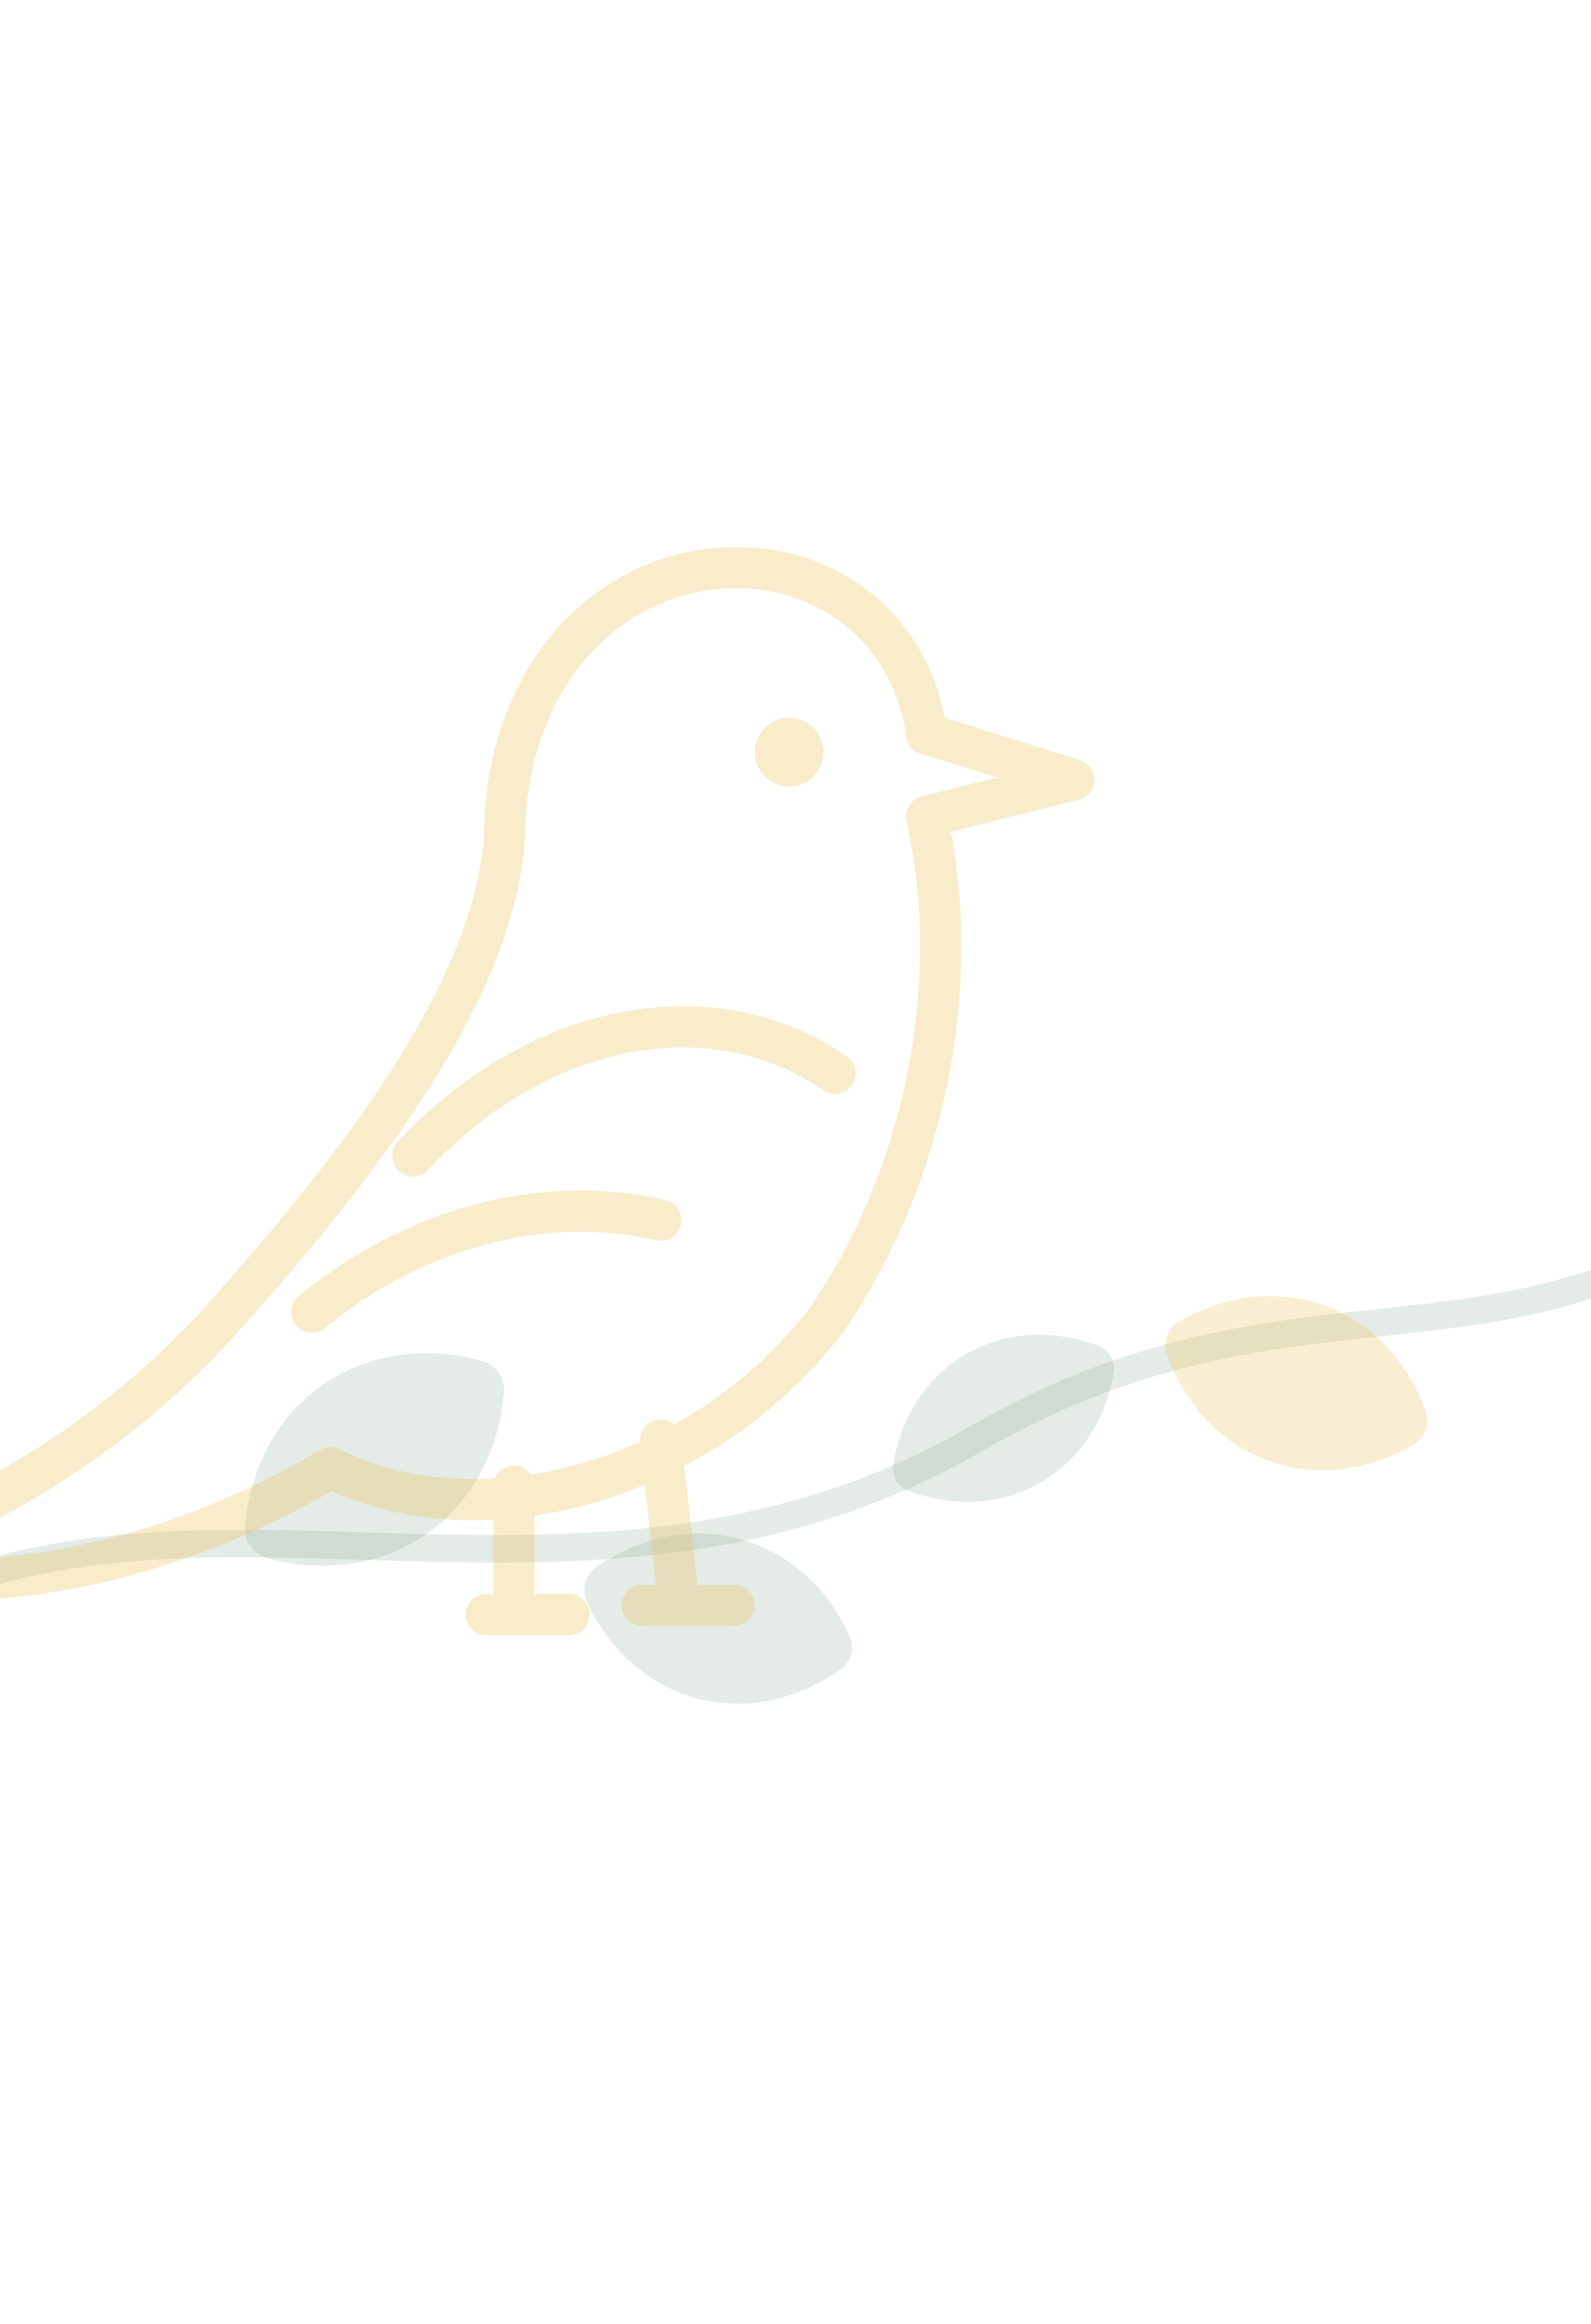
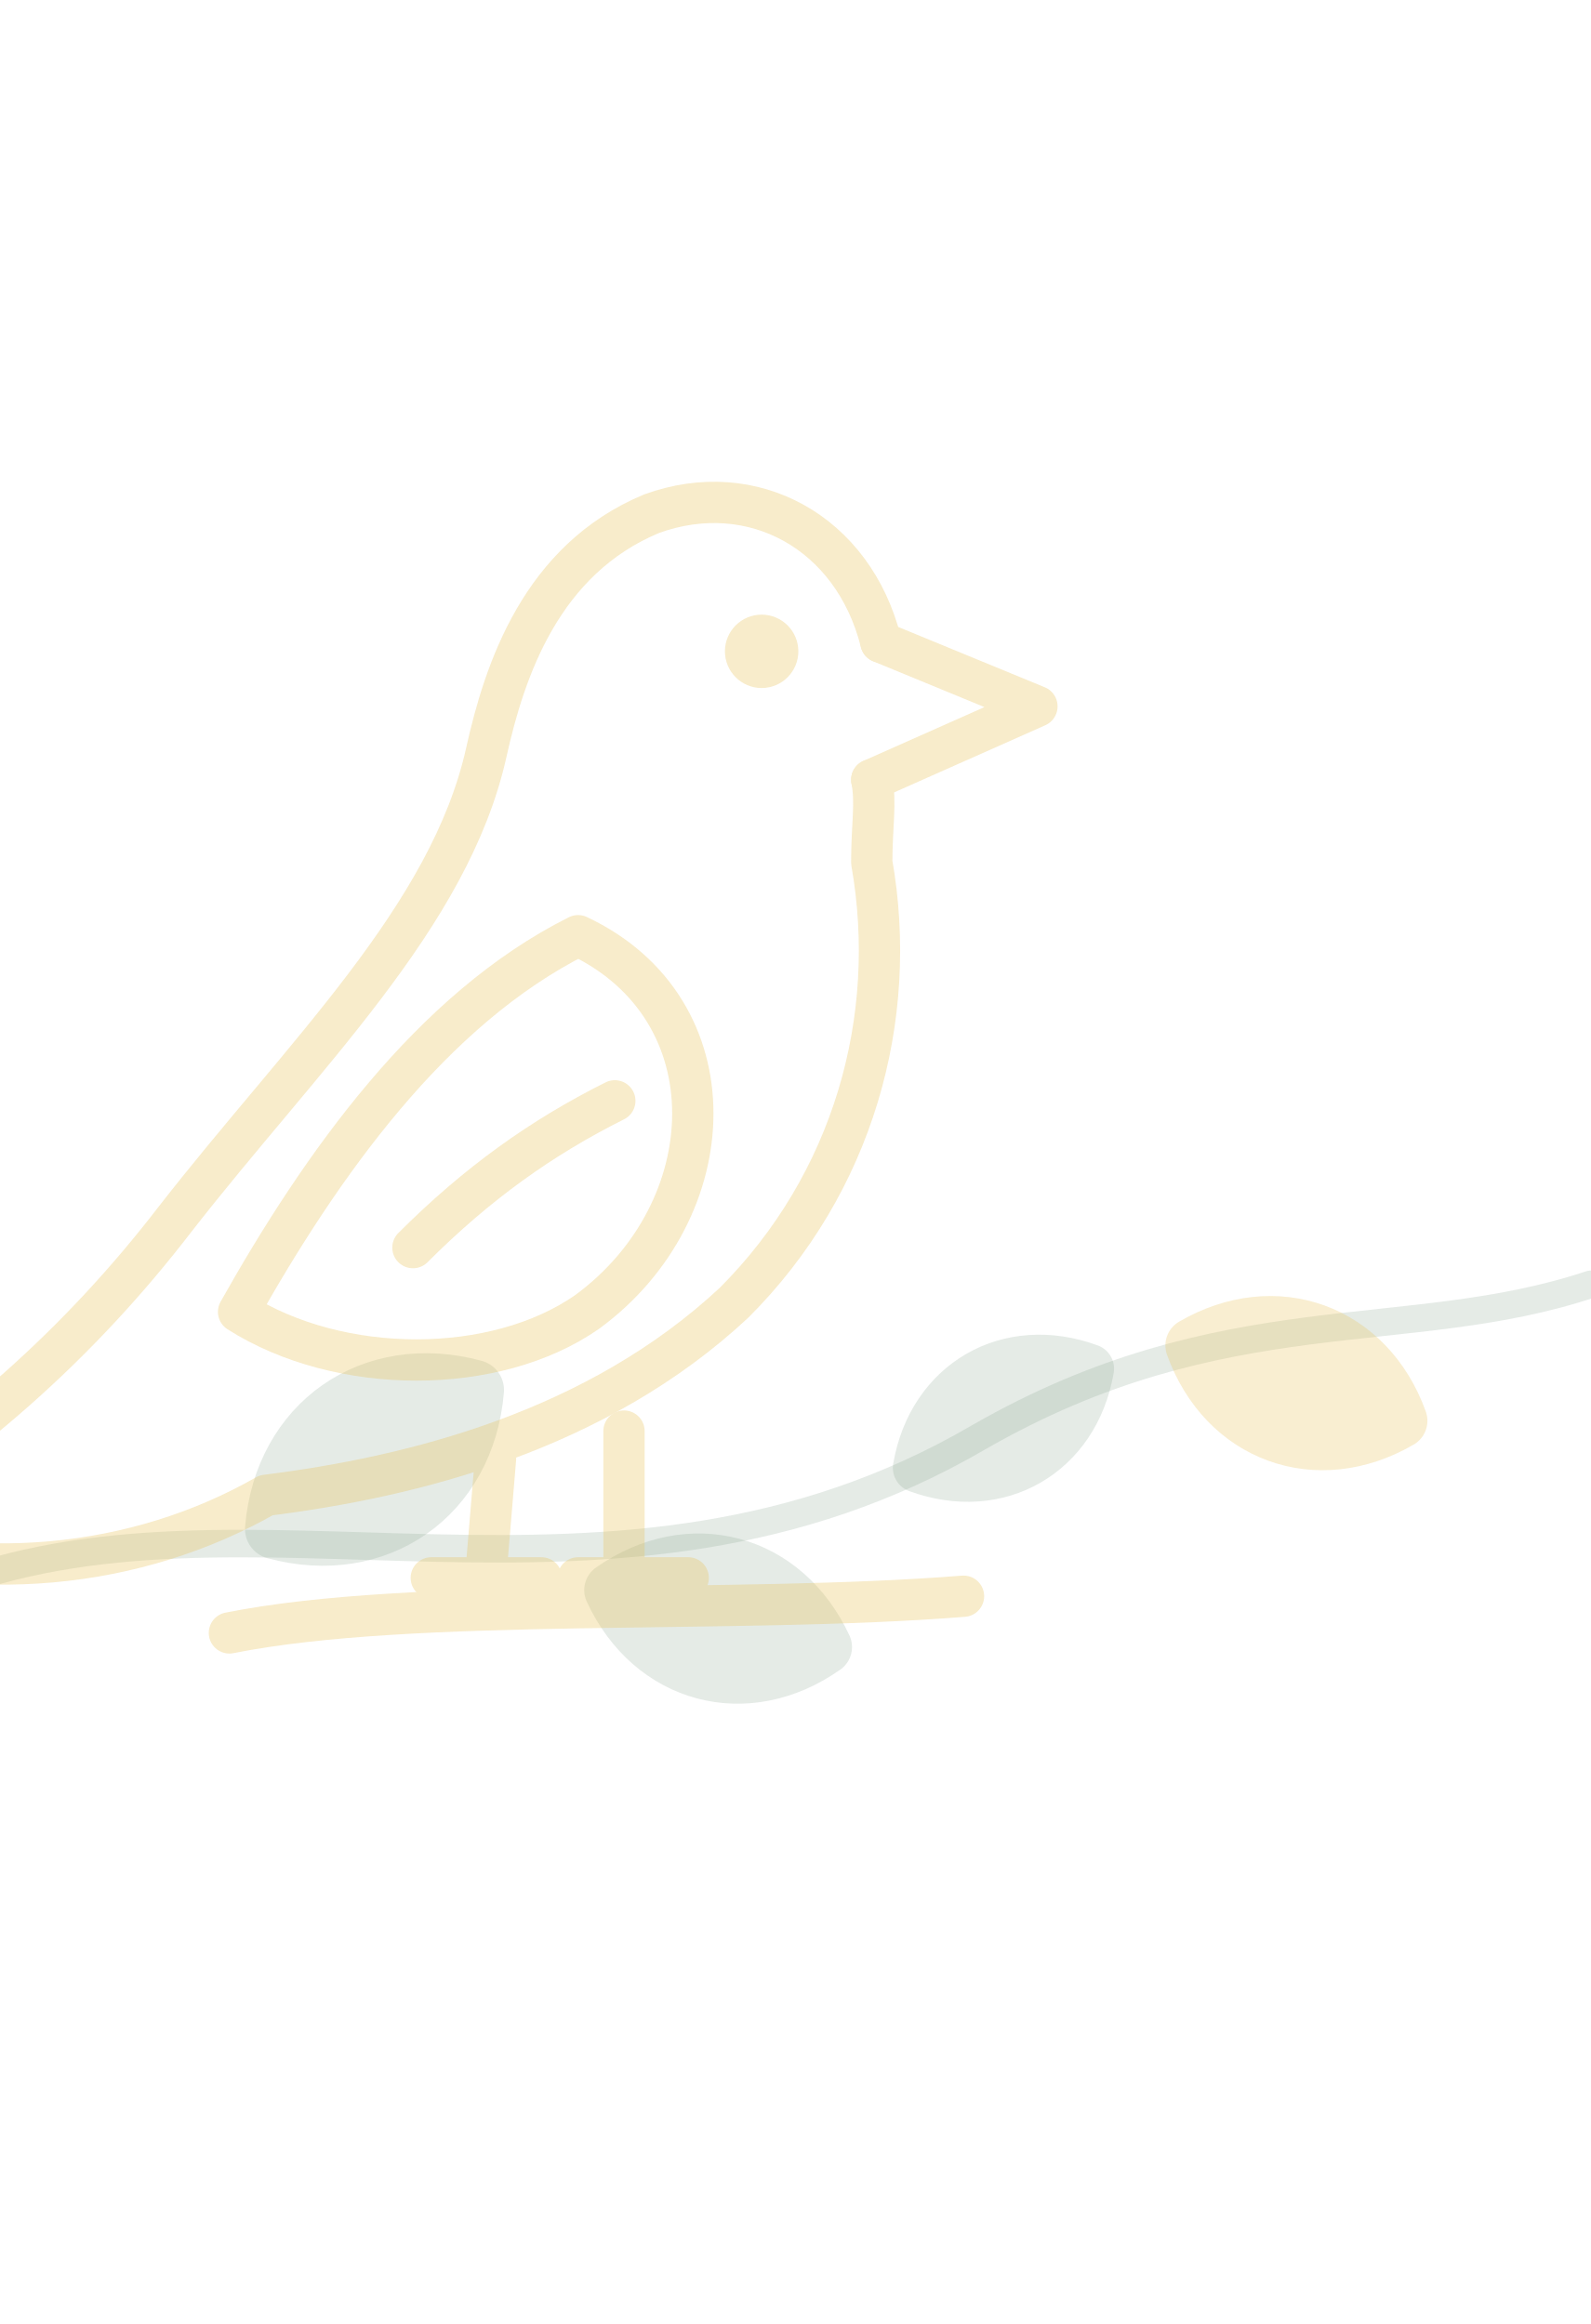
<svg xmlns="http://www.w3.org/2000/svg" viewBox="0 0 520 760" fill="none" stroke-width="9" stroke-linecap="round" stroke-linejoin="round">
  <g opacity="0.2">
    <path d="M-20 520C80 480 200 540 320 470C400 424 460 440 520 420" stroke="#7C9A84" />
  </g>
  <g opacity="0.2">
    <path transform="translate(90 500) rotate(-35) scale(2.2)" d="M0 0C10-12 26-12 36 0C26 12 10 12 0 0M0 0L36 0" stroke="#7C9A84" />
  </g>
  <g opacity="0.2">
    <path transform="translate(200 520) rotate(15) scale(2.0)" d="M0 0C10-12 26-12 36 0C26 12 10 12 0 0M0 0L36 0" stroke="#7C9A84" />
  </g>
  <g opacity="0.2">
    <path transform="translate(300 480) rotate(-30) scale(1.8)" d="M0 0C10-12 26-12 36 0C26 12 10 12 0 0M0 0L36 0" stroke="#7C9A84" />
  </g>
  <g opacity="0.28">
    <path transform="translate(390 440) rotate(20) scale(2.0)" d="M0 0C10-12 26-12 36 0C26 12 10 12 0 0M0 0L36 0" stroke="#E8C25A" />
  </g>
  <g opacity="0.32">
    <g transform="translate(-90 120) scale(1.5 1.5)" stroke="#E8C25A">
-       <path d="M262 80C258 52 232 38 206 46C182 54 170 78 170 102C168 134 142 170 108 208C88 230 60 250 22 262C62 270 102 258 132 240C164 256 212 244 240 208C262 176 270 134 262 98" />
-       <path d="M262 80L294 90L262 98" />
-       <path d="M150 172C178 142 216 136 242 154" />
-       <path d="M128 206C150 188 178 180 204 186" />
-       <path d="M232 84m-3 0a3 3 0 1 0 6 0a3 3 0 1 0 -6 0" fill="#E8C25A" />
-       <path d="M172 244L172 272M204 234L208 270M166 272L184 272M200 270L220 270" />
+       <path d="M252 60C246 36 224 24 202 32C178 42 170 66 166 84C158 120 126 150 98 186C78 212 52 236 20 254C54 266 90 262 118 246C150 242 190 232 220 204C246 178 256 142 250 108C250 100 251 95 250 90" />
+       <path d="M252 60L286 74L250 90" />
+       <path d="M226 62m-3.5 0a3.5 3.5 0 1 0 7 0a3.5 3.5 0 1 0 -7 0" fill="#E8C25A" />
+       <path d="M186 124C220 140 218 184 188 206C168 220 134 220 112 206C130 174 154 140 186 124" />
+       <path d="M150 192C164 178 178 168 194 160" />
+       <path d="M168 238L166 262M196 232L196 262M154 264L178 264M186 264L210 264" />
+       <path d="M110 276C150 268 220 272 270 268" />
    </g>
  </g>
</svg>
